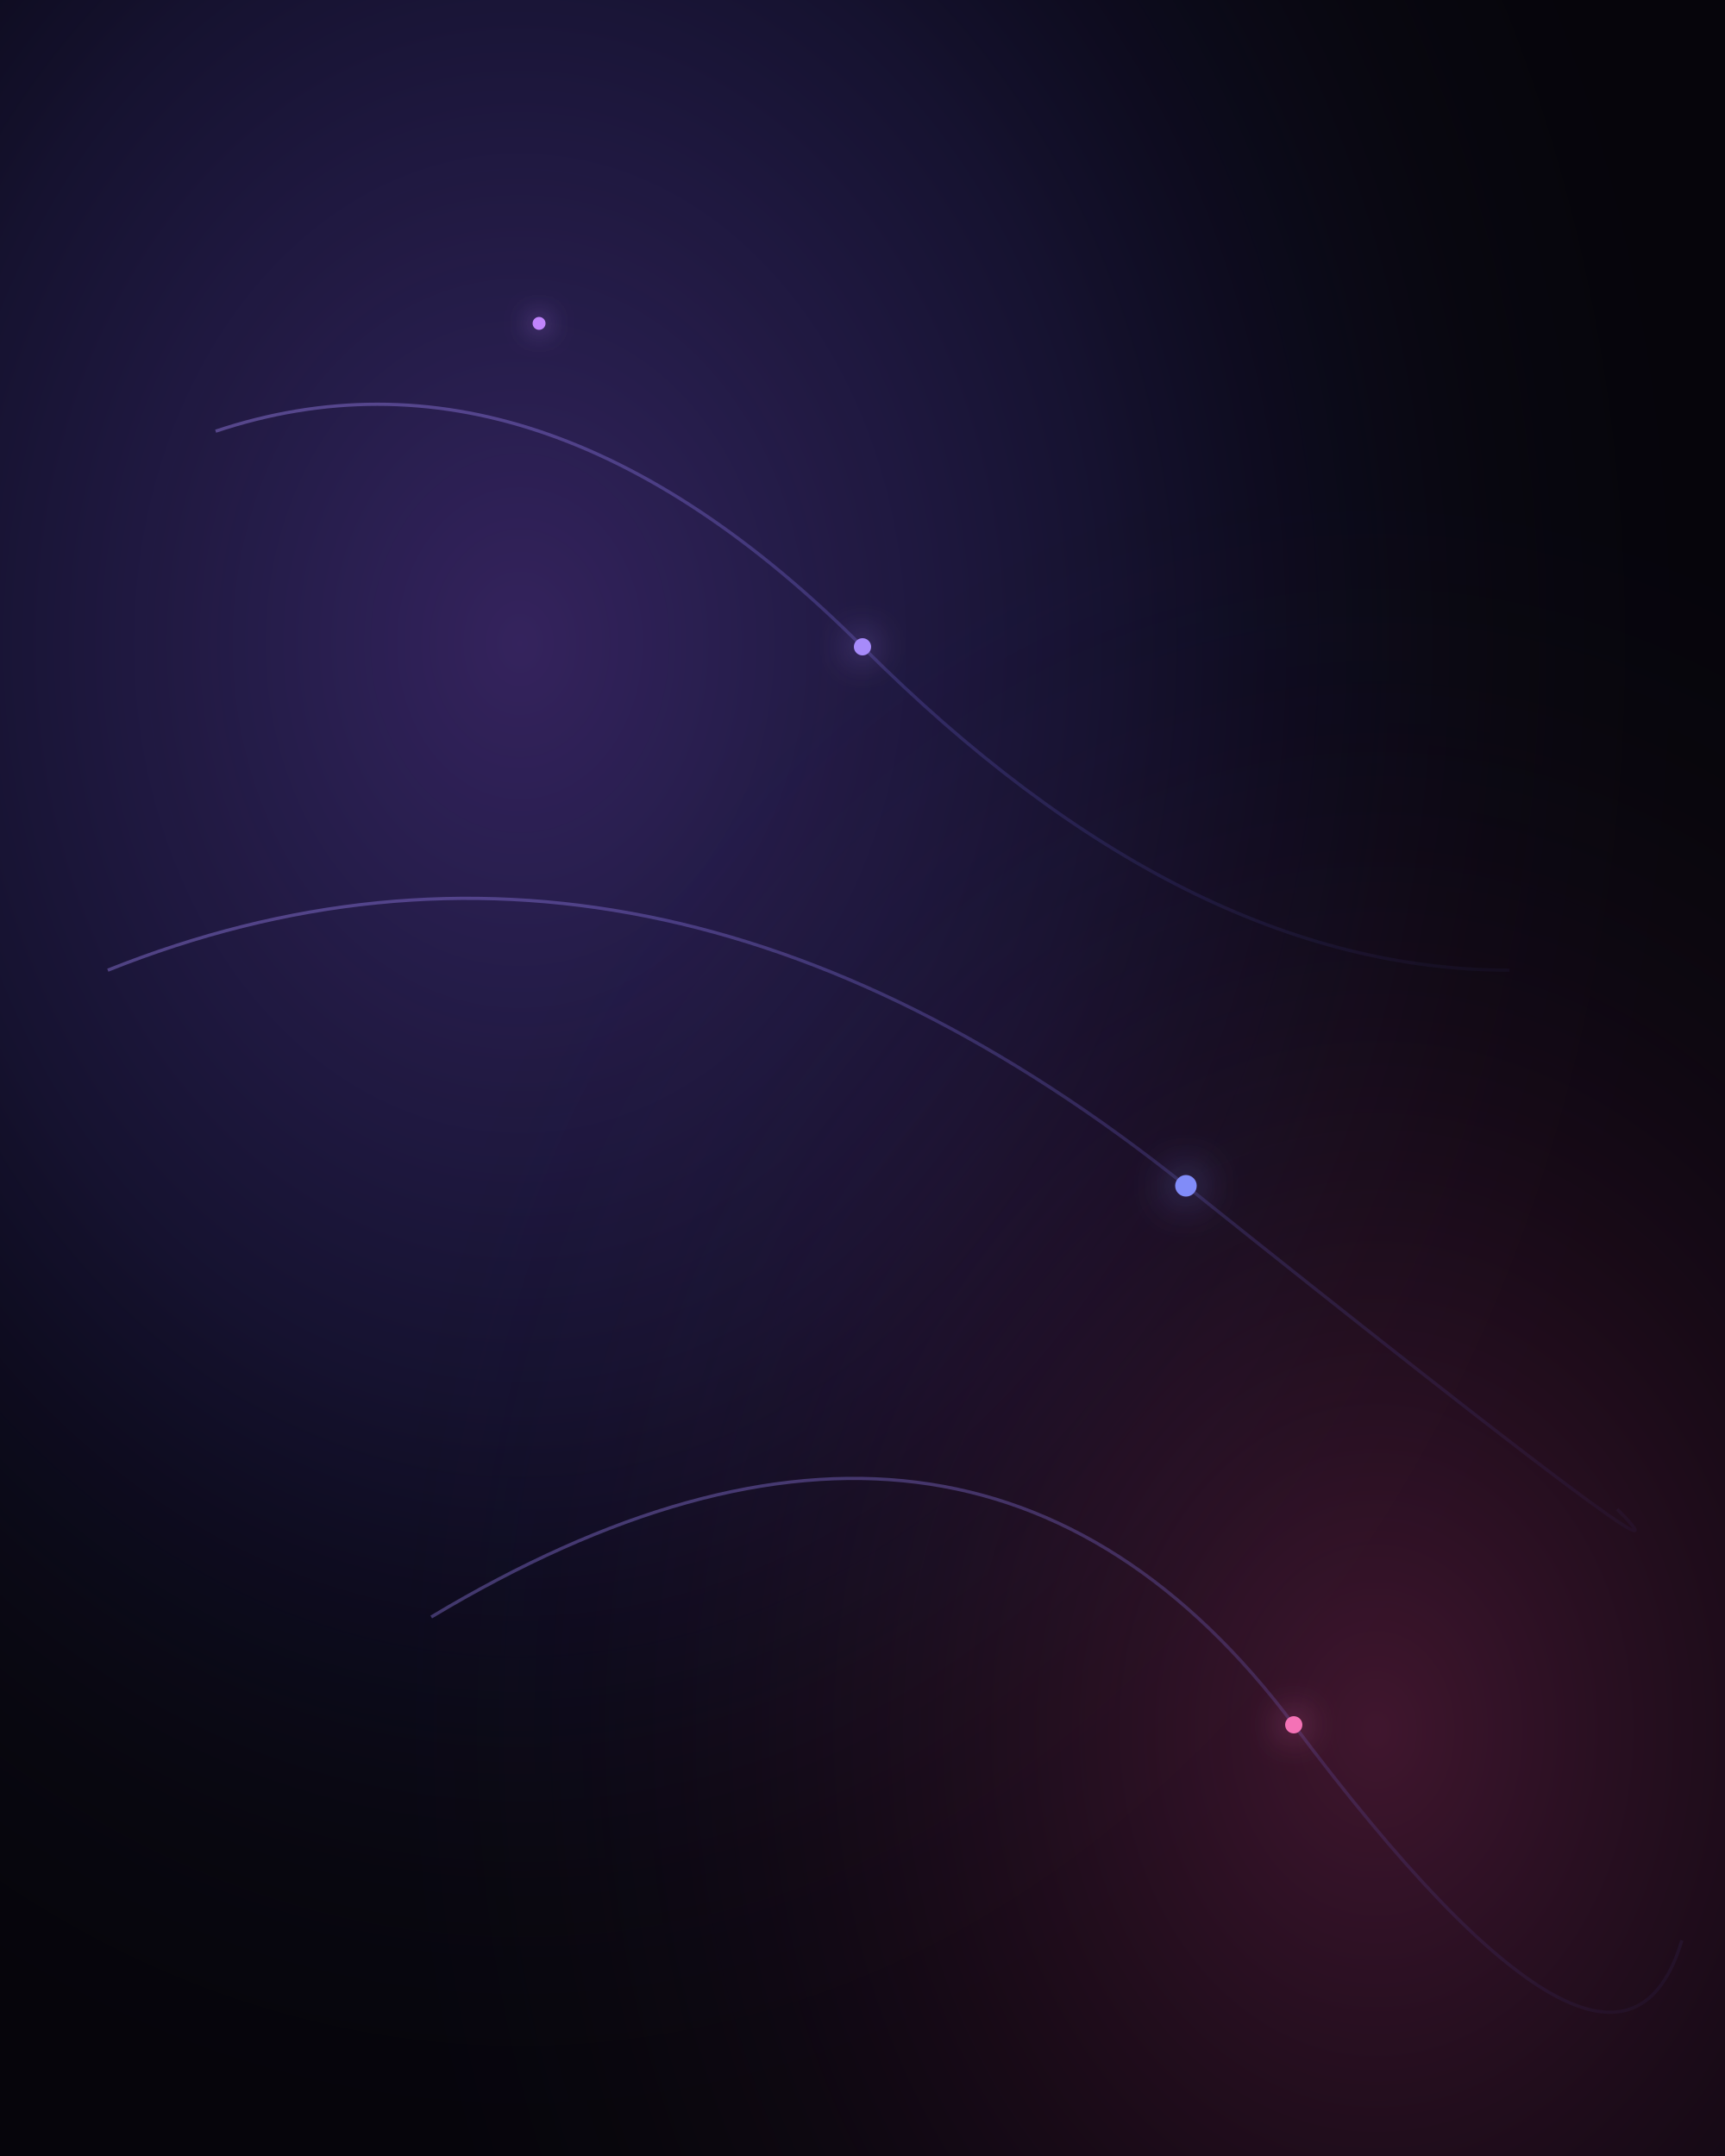
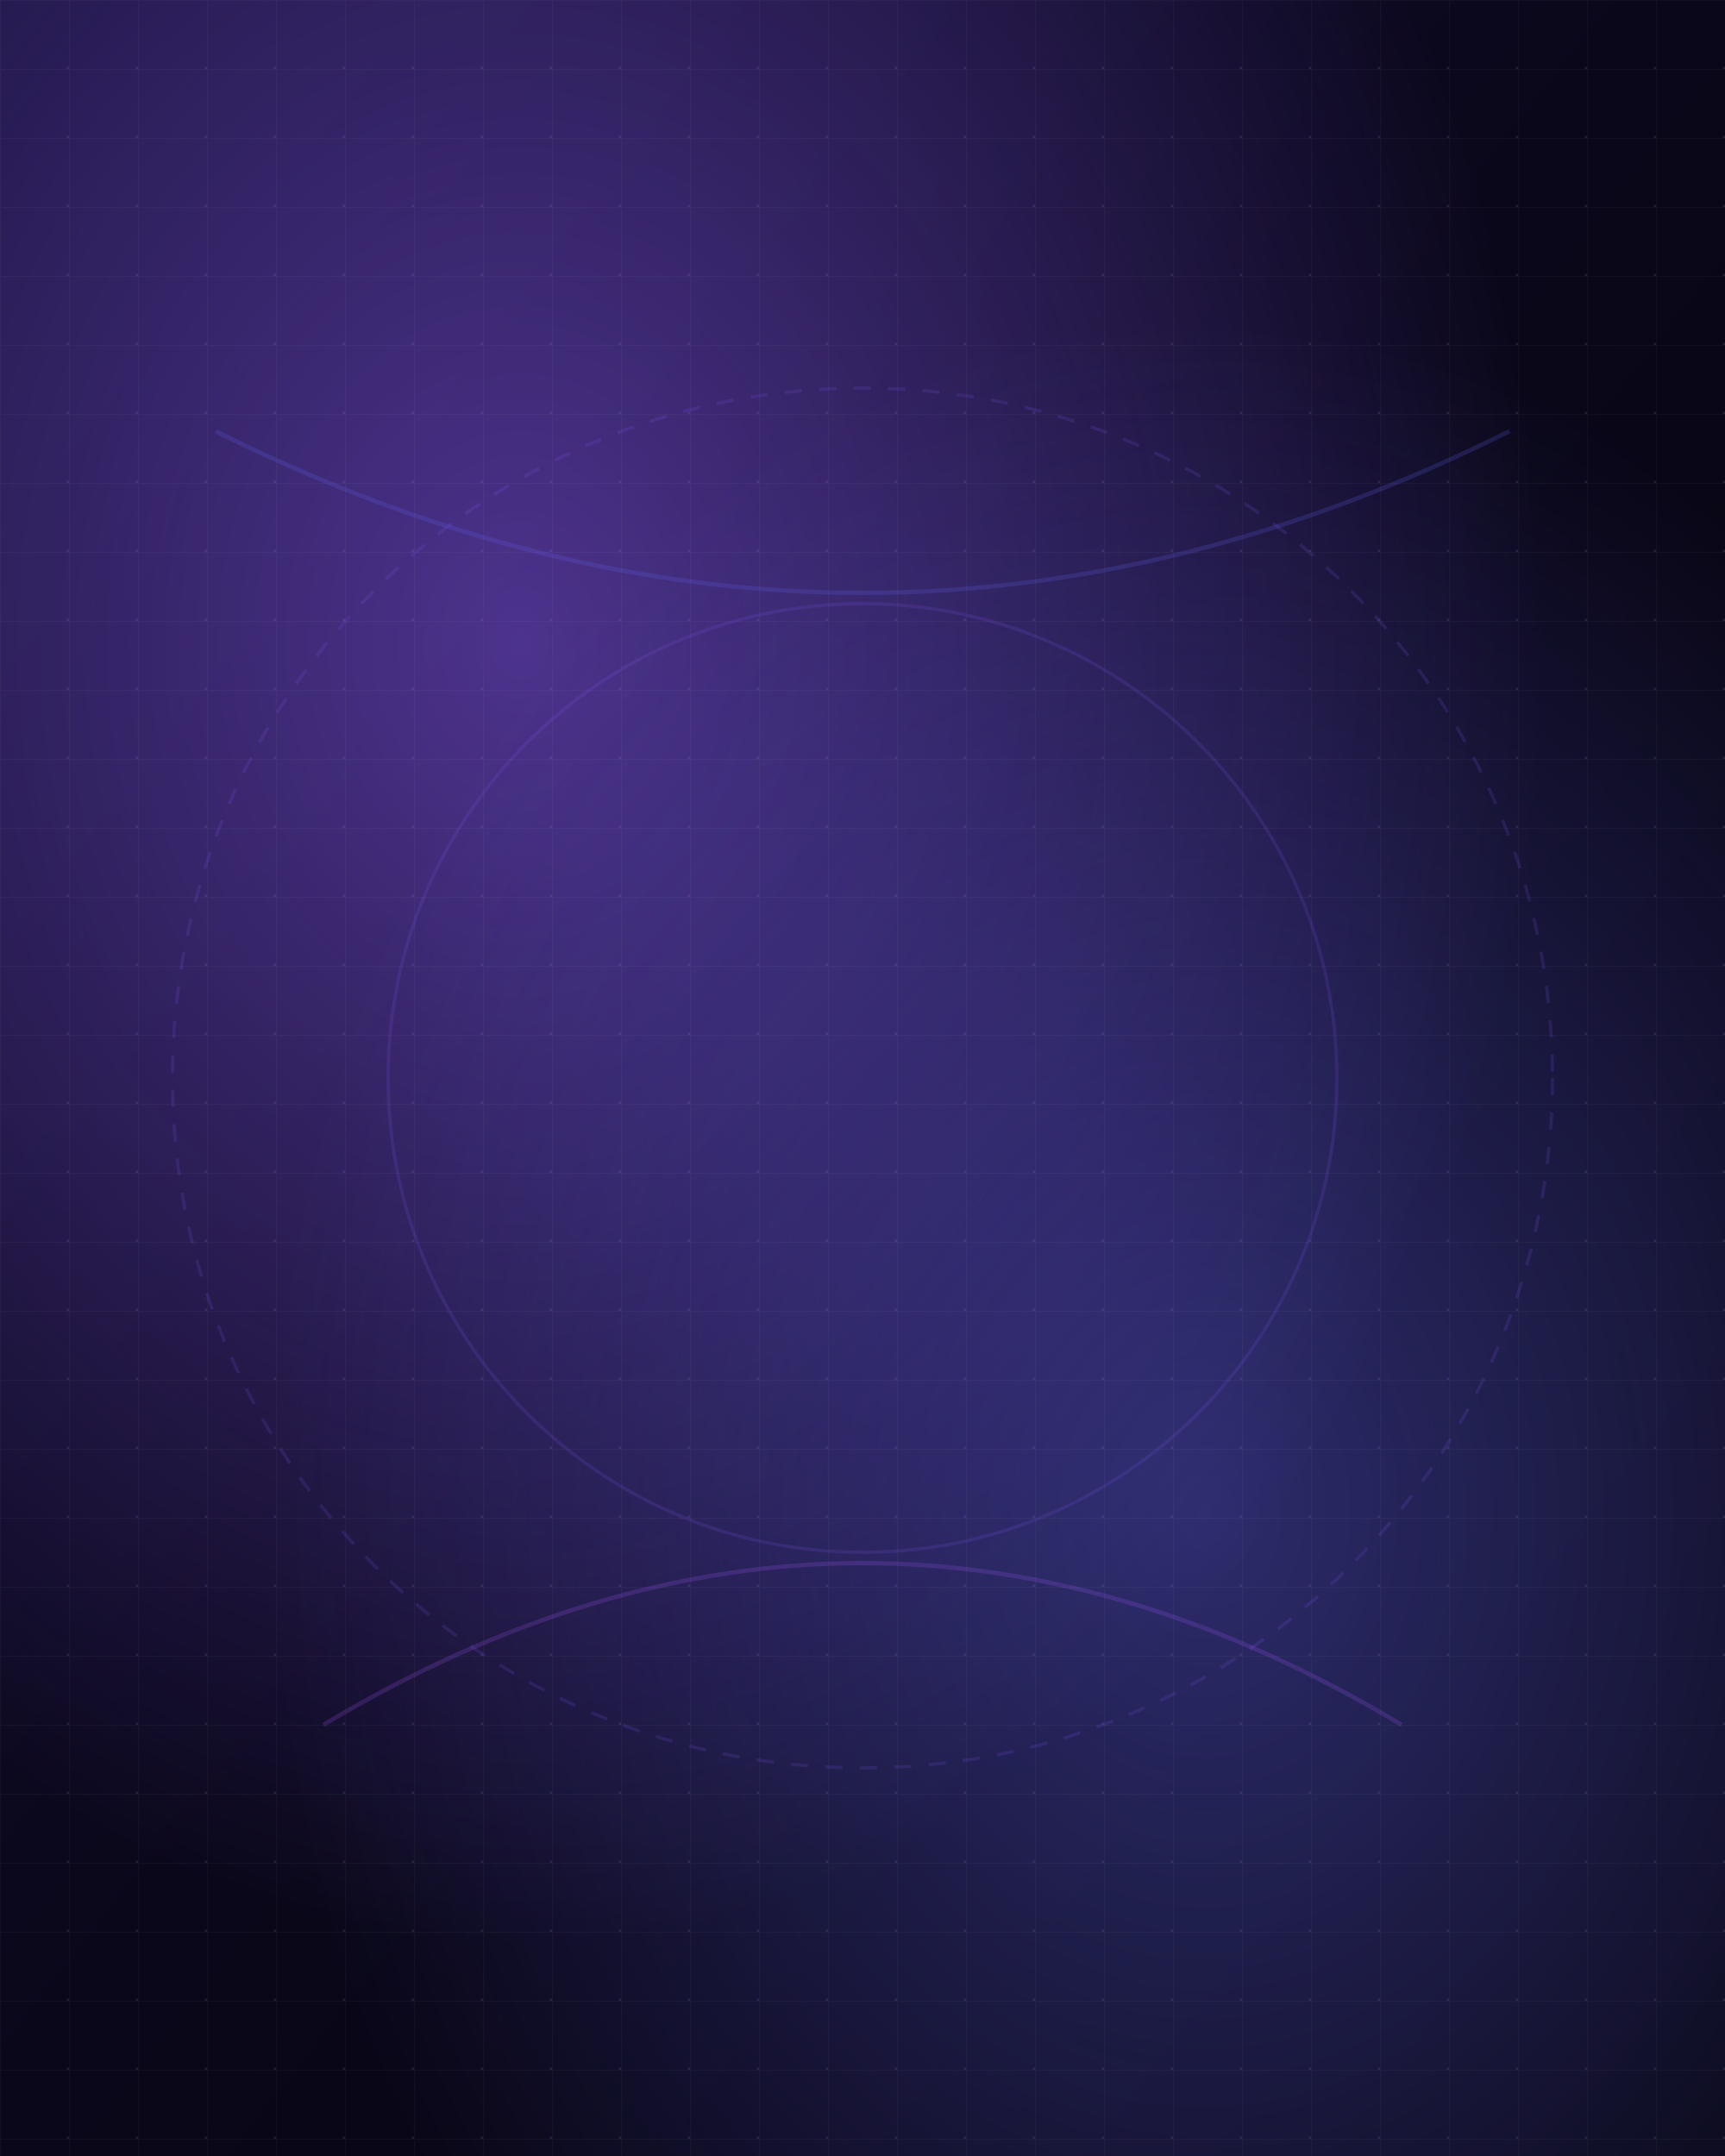
- <svg xmlns="http://www.w3.org/2000/svg" viewBox="0 0 800 1000" width="100%" height="100%" preserveAspectRatio="xMidYMid slice">
+ <svg xmlns="http://www.w3.org/2000/svg" viewBox="0 0 800 1000" width="100%" height="100%">
  <defs>
-     <radialGradient id="g1" cx="30%" cy="30%" r="70%">
-       <stop offset="0%" stop-color="#8b5cf6" stop-opacity="0.35" />
-       <stop offset="50%" stop-color="#6d5dfe" stop-opacity="0.15" />
-       <stop offset="100%" stop-color="#050816" stop-opacity="0" />
+     <linearGradient id="bg0" x1="0%" y1="0%" x2="100%" y2="100%">
+       <stop offset="0%" stop-color="#140f34" />
+       <stop offset="50%" stop-color="#0a071a" />
+       <stop offset="100%" stop-color="#05030b" />
+     </linearGradient>
+     <radialGradient id="orb0a" cx="30%" cy="30%" r="60%">
+       <stop offset="0%" stop-color="#8b5cf6" stop-opacity="0.5" />
+       <stop offset="100%" stop-color="#8b5cf6" stop-opacity="0" />
    </radialGradient>
-     <radialGradient id="g2" cx="80%" cy="80%" r="60%">
-       <stop offset="0%" stop-color="#ec4899" stop-opacity="0.25" />
-       <stop offset="100%" stop-color="#050816" stop-opacity="0" />
+     <radialGradient id="orb0b" cx="70%" cy="70%" r="55%">
+       <stop offset="0%" stop-color="#6366f1" stop-opacity="0.4" />
+       <stop offset="100%" stop-color="#6366f1" stop-opacity="0" />
    </radialGradient>
-     <linearGradient id="lineGrad" x1="0%" y1="0%" x2="100%" y2="100%">
-       <stop offset="0%" stop-color="#a78bfa" stop-opacity="0.4" />
-       <stop offset="100%" stop-color="#6366f1" stop-opacity="0.05" />
-     </linearGradient>
+     <pattern id="grid0" width="32" height="32" patternUnits="userSpaceOnUse">
+       <path d="M 32 0 L 0 0 0 32" fill="none" stroke="rgba(255,255,255,0.035)" stroke-width="1" />
+       <circle cx="32" cy="32" r="1.2" fill="rgba(167, 139, 250, 0.15)" />
+     </pattern>
  </defs>
-   <rect width="100%" height="100%" fill="#06050b" />
-   <rect width="100%" height="100%" fill="url(#g1)" />
-   <rect width="100%" height="100%" fill="url(#g2)" />
-   <g stroke="url(#lineGrad)" stroke-width="1.5" fill="none">
-     <path d="M 100 200 Q 250 150 400 300 T 700 450" />
-     <path d="M 50 450 Q 300 350 550 550 T 750 700" />
-     <path d="M 200 750 Q 450 600 600 800 T 780 900" />
+   <rect width="100%" height="100%" fill="url(#bg0)" />
+   <rect width="100%" height="100%" fill="url(#orb0a)" />
+   <rect width="100%" height="100%" fill="url(#orb0b)" />
+   <rect width="100%" height="100%" fill="url(#grid0)" />
+   <g fill="none" stroke="rgba(139, 92, 246, 0.15)" stroke-width="1.5">
+     <circle cx="400" cy="500" r="320" stroke-dasharray="8 8" />
+     <circle cx="400" cy="500" r="220" />
+     <path d="M 100 200 Q 400 350 700 200" stroke="rgba(99, 102, 241, 0.2)" stroke-width="2" />
+     <path d="M 150 800 Q 400 650 650 800" stroke="rgba(168, 85, 247, 0.2)" stroke-width="2" />
  </g>
-   <circle cx="400" cy="300" r="4" fill="#a78bfa" filter="drop-shadow(0 0 8px #a78bfa)" />
-   <circle cx="250" cy="150" r="3" fill="#c084fc" filter="drop-shadow(0 0 6px #c084fc)" />
-   <circle cx="550" cy="550" r="5" fill="#818cf8" filter="drop-shadow(0 0 10px #818cf8)" />
-   <circle cx="600" cy="800" r="4" fill="#f472b6" filter="drop-shadow(0 0 8px #f472b6)" />
</svg>
